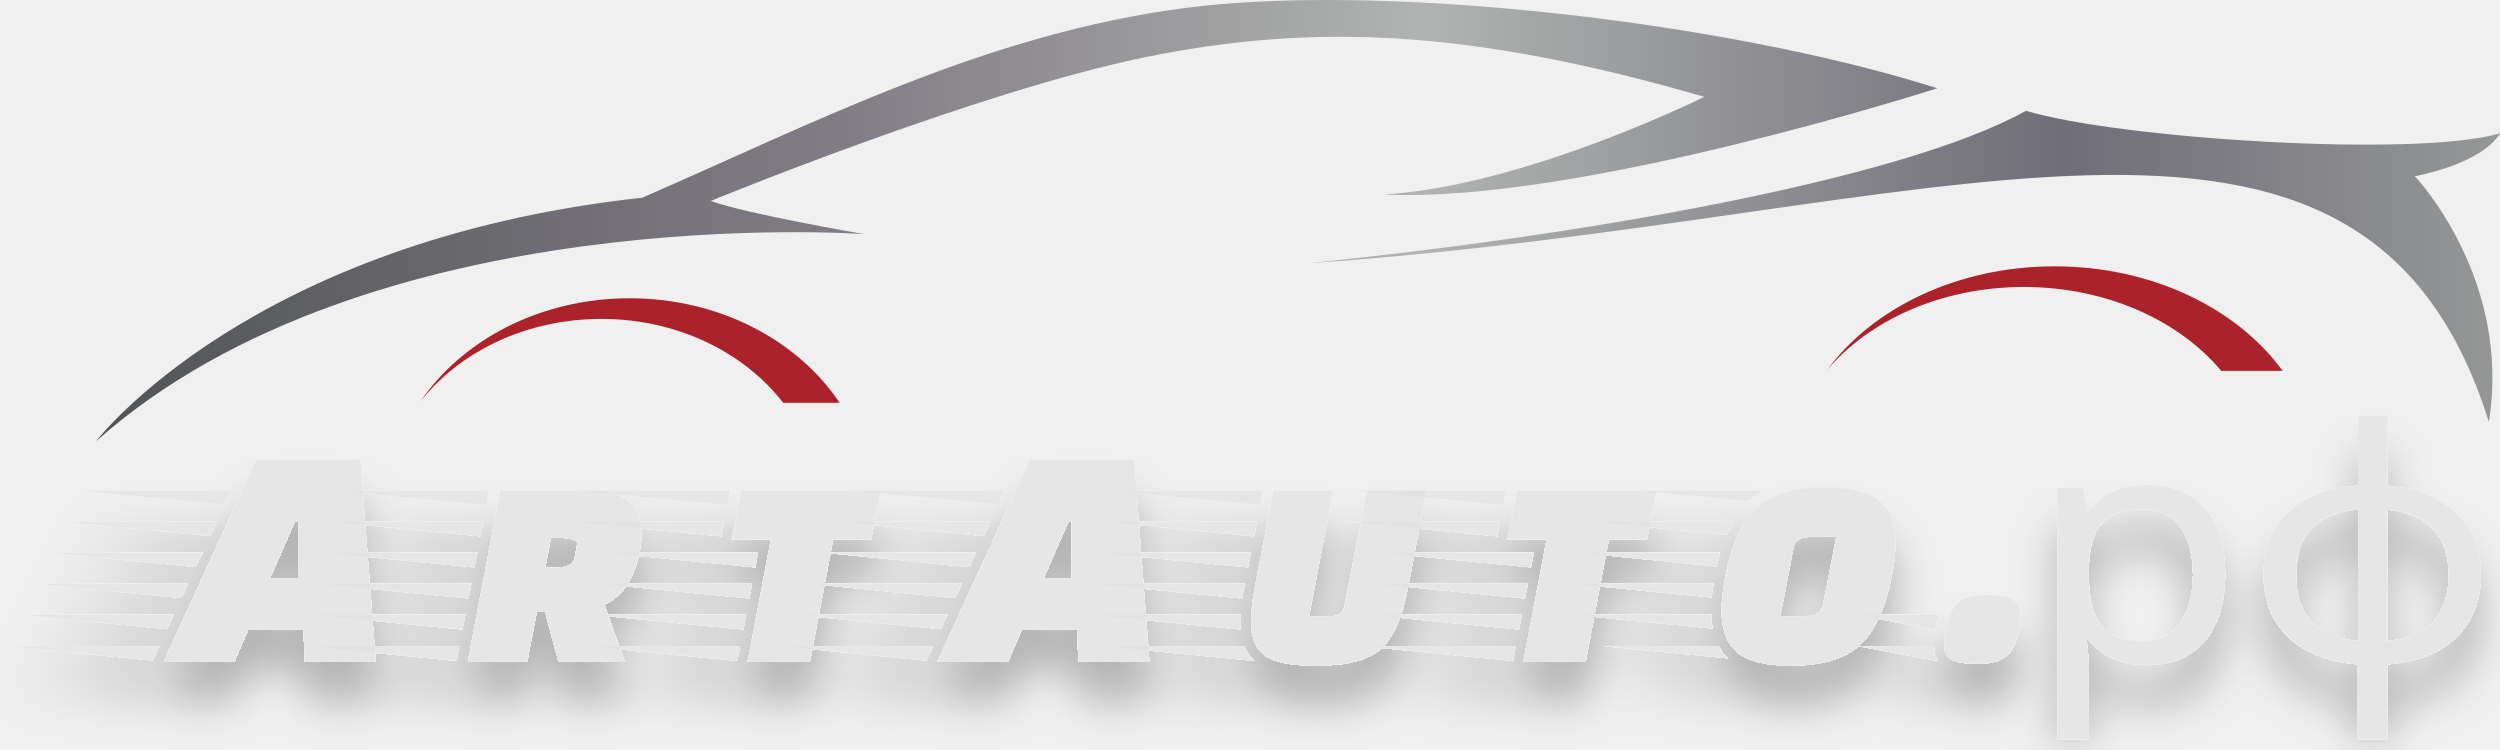
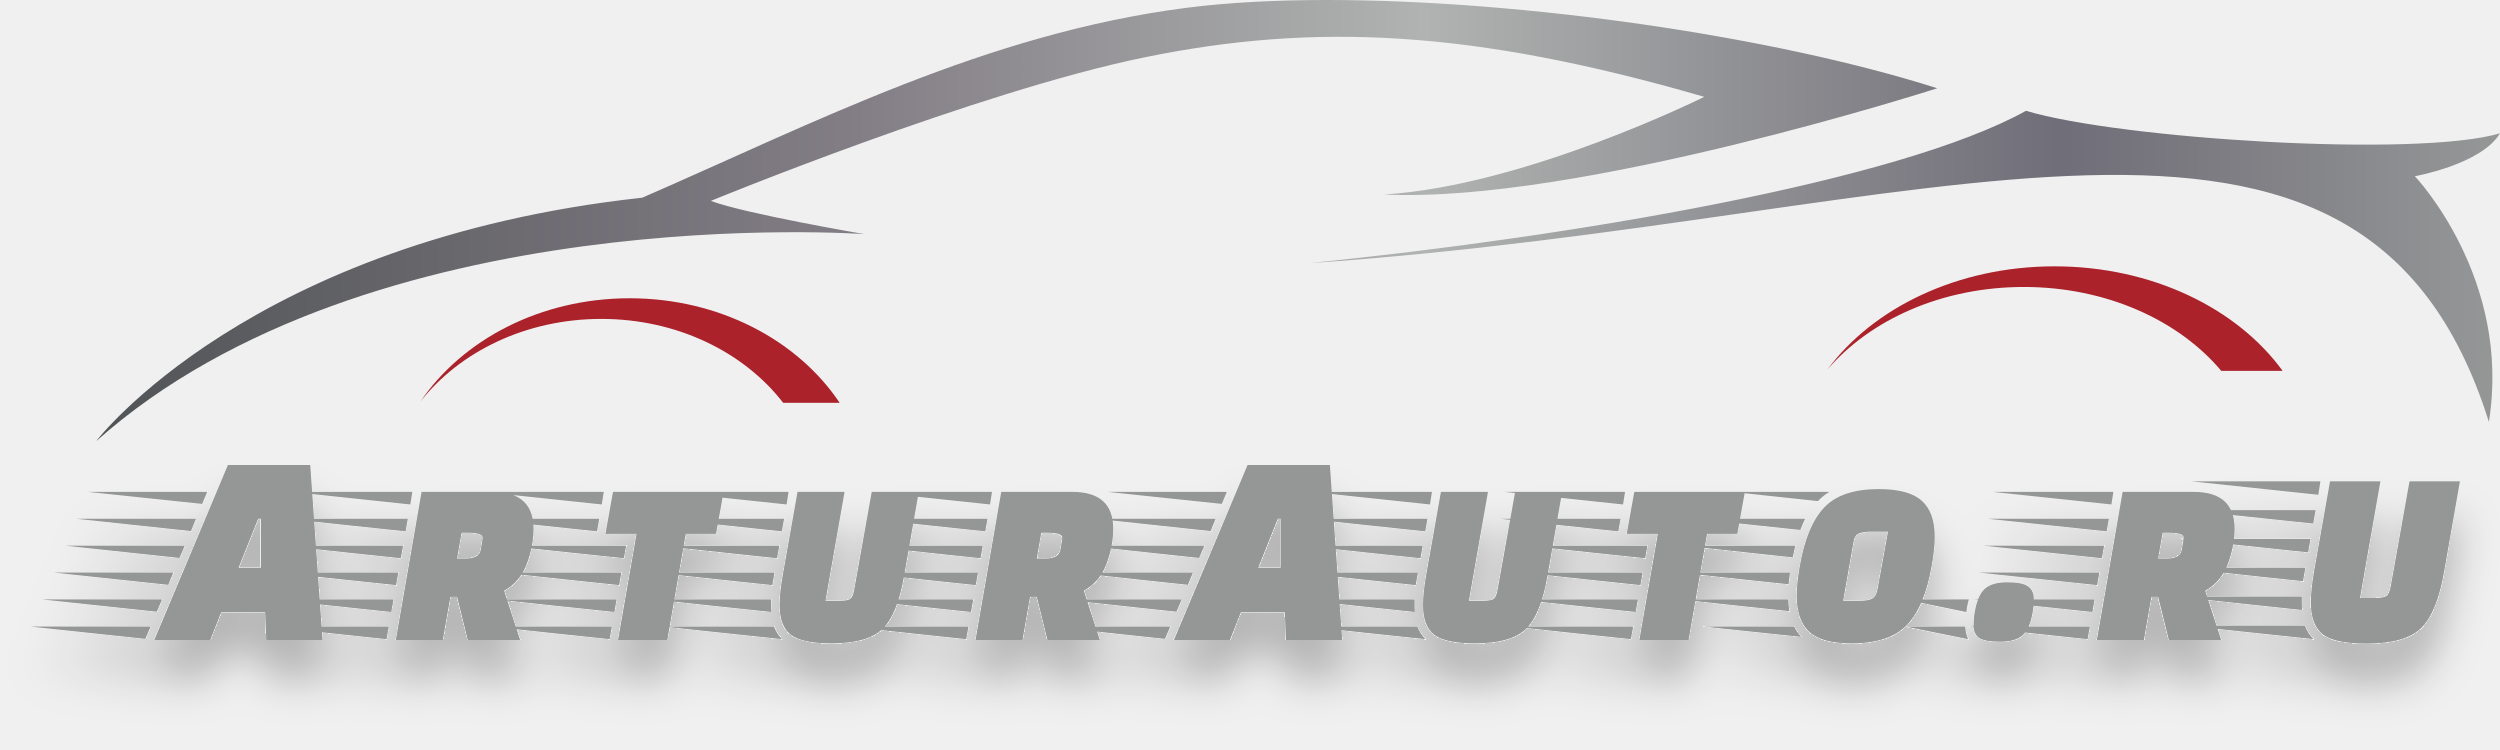
<svg xmlns="http://www.w3.org/2000/svg" width="250" height="75" viewBox="0 0 250 75" fill="none">
-   <g clip-path="url(#clip0_2_25)">
-     <mask id="mask0_2_25" style="mask-type:luminance" maskUnits="userSpaceOnUse" x="9" y="0" width="241" height="45">
-       <path d="M250 0H9.615V44.118H250V0Z" fill="white" />
+   <g clip-path="url(#clip0_17_2)">
+     <mask id="mask0_17_2" style="mask-type:luminance" maskUnits="userSpaceOnUse" x="0" y="0" width="250" height="75">
+       <path d="M0.5 0.5H249.5V74.5H0.5V0.5Z" fill="white" stroke="white" />
    </mask>
-     <g mask="url(#mask0_2_25)">
-       <path d="M118.651 0.781C98.586 3.355 81.261 12.365 64.232 19.768C24.884 24.058 9.615 44.118 9.615 44.118C36.923 19.768 86.45 23.414 86.45 23.414C86.45 23.414 74.508 21.377 71.083 20.089C71.083 20.089 97.706 9.148 114.539 5.717C131.375 2.284 147.133 2.926 170.426 9.684C170.426 9.684 152.551 18.582 138.422 19.446C157.702 20.411 193.723 8.827 193.723 8.827C177.423 3.638 152.387 -7.62939e-06 132.714 -7.62939e-06C127.577 -7.62939e-06 122.805 0.248 118.651 0.781ZM130.982 26.311C193.723 22.06 236.223 1.854 248.888 42.188C251.199 27.812 241.486 17.622 241.486 17.622C241.486 17.622 248.141 16.442 250 13.332C241.582 15.798 211.829 13.868 202.604 11.079C189.856 18.16 157.104 23.671 130.982 26.311Z" fill="url(#paint0_linear_2_25)" />
-       <mask id="mask1_2_25" style="mask-type:luminance" maskUnits="userSpaceOnUse" x="-55" y="-57" width="369" height="225">
-         <path d="M-54.303 -56.803H313.92V167.396H-54.303V-56.803Z" fill="white" />
+     <g mask="url(#mask0_17_2)">
+       <mask id="mask1_17_2" style="mask-type:luminance" maskUnits="userSpaceOnUse" x="9" y="0" width="241" height="45">
+         <path d="M250 0H9.615V44.118H250V0Z" fill="white" />
      </mask>
-       <g mask="url(#mask1_2_25)">
-         <path d="M42.047 40.148C46.248 33.976 54.039 29.827 62.963 29.827C71.949 29.827 79.787 34.036 83.965 40.28H78.316C74.41 35.226 67.726 31.891 60.133 31.891C52.604 31.891 45.968 35.166 42.047 40.148Z" fill="#AB222B" />
-         <path d="M182.747 36.954C187.306 30.782 195.764 26.634 205.454 26.634C215.213 26.634 223.723 30.841 228.26 37.085H222.125C217.885 32.031 210.627 28.697 202.383 28.697C194.21 28.697 187.003 31.973 182.747 36.954Z" fill="#AB222B" />
+       <g mask="url(#mask1_17_2)">
+         <path d="M118.651 0.781C98.586 3.355 81.261 12.365 64.232 19.768C24.884 24.058 9.615 44.118 9.615 44.118C36.923 19.768 86.45 23.414 86.45 23.414C86.45 23.414 74.508 21.377 71.083 20.089C71.083 20.089 97.706 9.148 114.539 5.717C131.375 2.284 147.133 2.926 170.426 9.684C170.426 9.684 152.551 18.582 138.422 19.446C157.702 20.411 193.723 8.827 193.723 8.827C177.423 3.638 152.387 0 132.714 0C127.577 0 122.805 0.248 118.651 0.781ZM130.982 26.311C193.723 22.06 236.223 1.854 248.888 42.188C251.199 27.812 241.486 17.622 241.486 17.622C241.486 17.622 248.141 16.442 250 13.332C241.582 15.798 211.829 13.868 202.604 11.079C189.856 18.16 157.104 23.671 130.982 26.311Z" fill="url(#paint0_linear_17_2)" />
+         <mask id="mask2_17_2" style="mask-type:luminance" maskUnits="userSpaceOnUse" x="-55" y="-57" width="369" height="225">
+           <path d="M-54.303 -56.803H313.92V167.396H-54.303V-56.803Z" fill="white" />
+         </mask>
+         <g mask="url(#mask2_17_2)">
+           <path d="M42.047 40.148C46.248 33.976 54.039 29.827 62.963 29.827C71.949 29.827 79.787 34.036 83.965 40.279H78.316C74.41 35.225 67.726 31.891 60.133 31.891C52.604 31.891 45.968 35.166 42.047 40.148Z" fill="#AB222B" />
+           <path d="M182.747 36.954C187.306 30.782 195.764 26.634 205.454 26.634C215.213 26.634 223.723 30.841 228.26 37.085H222.125C217.885 32.031 210.627 28.697 202.383 28.697C194.21 28.697 187.003 31.973 182.747 36.954Z" fill="#AB222B" />
+         </g>
      </g>
    </g>
-     <g filter="url(#filter0_d_2_25)">
-       <path d="M23.436 66.177H16.385L25.657 45.956H36.022L37.574 66.177H30.487L30.346 62.974H24.811L23.436 66.177ZM29.817 57.829V52.168H29.465L26.997 57.829H29.817ZM15.256 66.047L0.801 64.624H15.926L15.256 66.047ZM16.702 62.909L2.247 61.485H17.372L16.702 62.909ZM18.147 59.803L3.692 58.379H18.782L18.147 59.803ZM19.558 56.697L5.138 55.273H20.228L19.558 56.697ZM21.003 53.591L6.583 52.168H21.638L21.003 53.591ZM23.859 47.347L9.474 45.956H24.494L23.859 47.347ZM22.413 50.453L8.029 49.062H23.048L22.413 50.453ZM23.859 47.347L24.494 45.956H9.474L23.859 47.347Z" fill="#E1E1E1" fill-opacity="0.61" />
-       <path d="M58.995 49.062C62.427 49.062 64.142 50.485 64.142 53.332C64.142 54.627 63.86 55.975 63.296 57.377C62.732 58.757 61.78 59.792 60.441 60.482L62.45 66.177H55.857L54.517 61.194H53.671L52.719 66.177H46.796L50.04 49.062H58.995ZM57.691 54.659C57.691 54.637 57.702 54.529 57.726 54.335C57.726 53.969 57.103 53.785 55.857 53.785H55.081L54.517 56.762H55.646C56.727 56.762 57.338 56.438 57.479 55.791L57.691 54.659ZM45.633 66.079L30.684 64.624H45.915L45.633 66.079ZM46.831 59.835L31.883 58.379H47.114L46.831 59.835ZM47.431 56.729L32.482 55.273H47.713L47.431 56.729ZM48.03 53.623L33.081 52.168H48.312L48.03 53.623ZM48.63 50.518L33.681 49.062H48.876L48.63 50.518ZM46.232 62.941L31.284 61.485H46.514L46.232 62.941Z" fill="#E1E1E1" fill-opacity="0.61" />
-       <path d="M87.119 53.915H83.311L80.985 66.177H74.779L77.106 53.915H73.193L74.145 49.062H88.071L87.119 53.915ZM73.722 66.079L58.773 64.624H74.004L73.722 66.079ZM74.921 59.835L59.972 58.379H75.203L74.921 59.835ZM75.52 56.729L60.571 55.273H75.802L75.52 56.729ZM72.135 53.623L57.187 52.168H72.417L72.135 53.623ZM72.735 50.518L57.786 49.062H72.981L72.735 50.518ZM74.321 62.941L59.372 61.485H74.603L74.321 62.941Z" fill="#E1E1E1" fill-opacity="0.61" />
-       <path d="M100.8 66.177H93.749L103.021 45.956H113.387L114.938 66.177H107.852L107.711 62.974H102.175L100.8 66.177ZM107.182 57.829V52.168H106.829L104.361 57.829H107.182ZM92.621 66.047L78.166 64.624H93.291L92.621 66.047ZM94.066 62.909L79.611 61.485H94.736L94.066 62.909ZM95.512 59.803L81.057 58.379H96.147L95.512 59.803ZM96.922 56.697L82.502 55.273H97.592L96.922 56.697ZM98.368 53.591L83.948 52.168H99.002L98.368 53.591ZM101.223 47.347L86.839 45.956H101.858L101.223 47.347ZM99.778 50.453L85.393 49.062H100.412L99.778 50.453ZM101.223 47.347L101.858 45.956H86.839L101.223 47.347Z" fill="#E1E1E1" fill-opacity="0.61" />
-       <path d="M124.196 59.835L109.247 58.379H124.478L124.196 59.835ZM124.795 56.729L109.847 55.273H125.077L124.795 56.729ZM125.395 53.623L110.446 52.168H125.677L125.395 53.623ZM125.994 50.518L111.045 49.062H126.241L125.994 50.518ZM124.055 61.485V62.132C124.055 62.499 124.067 62.769 124.09 62.941L109.142 61.485H124.055ZM125.43 66.079L110.481 64.624H124.408C124.666 65.228 125.007 65.713 125.43 66.079ZM132.658 61.647C133.292 61.647 133.727 61.582 133.962 61.453C134.221 61.302 134.397 60.957 134.491 60.418L136.712 49.062H142.635L140.802 58.703C140.238 61.722 139.321 63.793 138.052 64.915C136.806 66.015 134.667 66.565 131.635 66.565C129.214 66.565 127.522 66.241 126.558 65.594C125.594 64.925 125.113 63.772 125.113 62.132C125.113 61.227 125.242 60.083 125.5 58.703L127.369 49.062H133.292L130.895 61.647H132.658Z" fill="#E1E1E1" fill-opacity="0.61" />
-       <path d="M164.691 53.915H160.883L158.556 66.177H152.35L154.677 53.915H150.764L151.716 49.062H165.643L164.691 53.915ZM151.293 66.079L136.344 64.624H151.575L151.293 66.079ZM152.491 59.835L137.543 58.379H152.774L152.491 59.835ZM153.091 56.729L138.142 55.273H153.373L153.091 56.729ZM149.706 53.623L134.758 52.168H149.988L149.706 53.623ZM150.306 50.518L135.357 49.062H150.552L150.306 50.518ZM151.892 62.941L136.943 61.485H152.174L151.892 62.941Z" fill="#E1E1E1" fill-opacity="0.61" />
-       <path d="M182.497 48.738C185.035 48.738 186.845 49.191 187.926 50.097C189.006 50.981 189.548 52.373 189.548 54.271C189.548 55.198 189.418 56.32 189.16 57.635C188.572 60.741 187.538 63.006 186.058 64.429C184.577 65.853 182.25 66.565 179.077 66.565C176.585 66.565 174.811 66.123 173.753 65.238C172.695 64.332 172.167 62.941 172.167 61.065C172.167 60.094 172.295 58.951 172.554 57.635C173.141 54.529 174.163 52.275 175.622 50.873C177.079 49.45 179.37 48.738 182.497 48.738ZM180.099 61.647C180.78 61.647 181.285 61.572 181.615 61.421C181.968 61.27 182.202 60.935 182.32 60.418L183.66 53.656H181.51C180.851 53.656 180.333 53.731 179.958 53.882C179.606 54.033 179.394 54.357 179.324 54.853L178.019 61.647H180.099ZM171.321 58.379C171.226 59.048 171.167 59.501 171.144 59.738L157.253 58.379H171.321ZM171.99 55.273L171.673 56.632L157.887 55.273H171.99ZM171.109 61.485C171.109 61.83 171.155 62.283 171.25 62.844L157.394 61.485H171.109ZM173.224 52.168C172.942 52.728 172.742 53.16 172.625 53.462L159.298 52.168H173.224ZM171.849 64.624C172.131 65.141 172.436 65.54 172.766 65.821L160.462 64.624H171.849ZM176.292 49.062C175.728 49.364 175.245 49.72 174.846 50.129L164.022 49.062H176.292Z" fill="#E1E1E1" fill-opacity="0.61" />
-       <path d="M193.841 61.485C193.7 61.917 193.595 62.402 193.524 62.941L185.697 61.485H193.841ZM193.771 66.079L185.873 64.624H193.383C193.429 65.249 193.559 65.734 193.771 66.079ZM194.582 62.974C194.817 61.701 195.228 60.806 195.816 60.288C196.426 59.771 197.378 59.512 198.671 59.512C199.987 59.512 200.869 59.673 201.316 59.997C201.785 60.321 202.021 60.784 202.021 61.388C202.021 61.992 201.974 62.521 201.88 62.974C201.644 64.246 201.221 65.13 200.611 65.626C200.022 66.123 199.07 66.371 197.755 66.371C196.462 66.371 195.58 66.22 195.111 65.918C194.663 65.594 194.441 65.141 194.441 64.559C194.441 63.955 194.487 63.426 194.582 62.974Z" fill="#E1E1E1" fill-opacity="0.61" />
-       <path d="M214.755 48.512C217.082 48.512 218.95 49.256 220.361 50.744C221.795 52.232 222.511 54.475 222.511 57.474C222.511 59.436 222.183 61.097 221.524 62.456C220.889 63.793 219.986 64.807 218.809 65.497C217.659 66.166 216.295 66.5 214.72 66.5C213.756 66.5 212.899 66.381 212.146 66.144C211.394 65.907 210.748 65.605 210.207 65.238C209.691 64.85 209.244 64.429 208.867 63.977H208.655C208.704 64.343 208.75 64.807 208.796 65.368C208.845 65.928 208.867 66.414 208.867 66.823V73.941H205.764V48.835H208.303L208.726 51.197H208.867C209.244 50.701 209.691 50.248 210.207 49.838C210.748 49.428 211.383 49.105 212.111 48.868C212.864 48.63 213.745 48.512 214.755 48.512ZM214.191 50.906C212.921 50.906 211.899 51.132 211.123 51.585C210.348 52.017 209.784 52.675 209.431 53.559C209.078 54.443 208.891 55.565 208.867 56.923V57.474C208.867 58.897 209.032 60.105 209.361 61.097C209.691 62.089 210.242 62.844 211.018 63.362C211.817 63.879 212.899 64.138 214.261 64.138C215.413 64.138 216.354 63.847 217.082 63.265C217.835 62.682 218.386 61.895 218.739 60.903C219.115 59.889 219.303 58.735 219.303 57.441C219.303 55.457 218.88 53.872 218.034 52.685C217.212 51.499 215.931 50.906 214.191 50.906Z" fill="#E1E1E1" fill-opacity="0.61" />
-       <path d="M238.739 48.577C240.619 48.727 242.252 49.18 243.639 49.935C245.05 50.69 246.143 51.704 246.918 52.977C247.694 54.249 248.082 55.759 248.082 57.506C248.082 59.253 247.705 60.773 246.952 62.068C246.2 63.34 245.131 64.354 243.744 65.109C242.357 65.842 240.689 66.284 238.739 66.435V73.941H235.707V66.435C233.849 66.284 232.216 65.842 230.806 65.109C229.396 64.354 228.303 63.34 227.527 62.068C226.752 60.773 226.364 59.253 226.364 57.506C226.364 55.737 226.739 54.217 227.49 52.944C228.244 51.65 229.325 50.636 230.736 49.903C232.146 49.148 233.837 48.706 235.811 48.577V41.588H238.739V48.577ZM235.811 50.938C234.378 51.068 233.204 51.402 232.287 51.941C231.37 52.48 230.687 53.214 230.242 54.141C229.819 55.069 229.607 56.19 229.607 57.506C229.607 58.8 229.819 59.922 230.242 60.871C230.687 61.798 231.37 62.542 232.287 63.103C233.204 63.642 234.378 63.977 235.811 64.106V50.938ZM238.739 64.106C240.149 63.955 241.3 63.61 242.192 63.071C243.109 62.531 243.78 61.798 244.203 60.871C244.649 59.922 244.873 58.8 244.873 57.506C244.873 56.212 244.649 55.101 244.203 54.173C243.756 53.246 243.075 52.513 242.159 51.974C241.264 51.434 240.125 51.1 238.739 50.971V64.106Z" fill="#E1E1E1" fill-opacity="0.61" />
+     <g filter="url(#filter0_d_17_2)">
+       <path d="M21.027 64H15.427L22.791 46.5H31.023L32.255 64H26.627L26.515 61.228H22.119L21.027 64ZM26.095 56.776V51.876H25.815L23.855 56.776H26.095ZM14.531 63.888L3.051 62.656H15.063L14.531 63.888ZM15.679 61.172L4.199 59.94H16.211L15.679 61.172ZM16.827 58.484L5.347 57.252H17.331L16.827 58.484ZM17.947 55.796L6.495 54.564H18.479L17.947 55.796ZM19.095 53.108L7.643 51.876H19.599L19.095 53.108ZM21.363 47.704L9.939 46.5H21.867L21.363 47.704ZM20.215 50.392L8.791 49.188H20.719L20.215 50.392ZM21.363 47.704L21.867 46.5H9.939L21.363 47.704ZM49.267 49.188C51.992 49.188 53.355 50.42 53.355 52.884C53.355 54.004 53.131 55.171 52.683 56.384C52.235 57.579 51.479 58.475 50.415 59.072L52.011 64H46.775L45.711 59.688H45.039L44.283 64H39.579L42.155 49.188H49.267ZM48.231 54.032C48.231 54.013 48.24 53.92 48.259 53.752C48.259 53.435 47.764 53.276 46.775 53.276H46.159L45.711 55.852H46.607C47.466 55.852 47.951 55.572 48.063 55.012L48.231 54.032ZM38.655 63.916L26.783 62.656H38.879L38.655 63.916ZM39.607 58.512L27.735 57.252H39.831L39.607 58.512ZM40.083 55.824L28.211 54.564H40.307L40.083 55.824ZM40.559 53.136L28.687 51.876H40.783L40.559 53.136ZM41.035 50.448L29.163 49.188H41.231L41.035 50.448ZM39.131 61.2L27.259 59.94H39.355L39.131 61.2ZM71.603 53.388H68.579L66.731 64H61.803L63.651 53.388H60.543L61.299 49.188H72.359L71.603 53.388ZM60.963 63.916L49.091 62.656H61.187L60.963 63.916ZM61.915 58.512L50.043 57.252H62.139L61.915 58.512ZM62.391 55.824L50.519 54.564H62.615L62.391 55.824ZM59.703 53.136L47.831 51.876H59.927L59.703 53.136ZM60.179 50.448L48.307 49.188H60.375L60.179 50.448ZM61.439 61.2L49.567 59.94H61.663L61.439 61.2ZM77.232 58.512L65.36 57.252H77.456L77.232 58.512ZM77.708 55.824L65.836 54.564H77.932L77.708 55.824ZM78.184 53.136L66.312 51.876H78.408L78.184 53.136ZM78.66 50.448L66.788 49.188H78.856L78.66 50.448ZM77.12 59.94V60.5C77.12 60.817 77.129 61.051 77.148 61.2L65.276 59.94H77.12ZM78.212 63.916L66.34 62.656H77.4C77.606 63.179 77.876 63.599 78.212 63.916ZM83.952 60.08C84.456 60.08 84.802 60.024 84.988 59.912C85.194 59.781 85.334 59.483 85.408 59.016L87.172 49.188H91.876L90.42 57.532C89.972 60.145 89.244 61.937 88.236 62.908C87.247 63.86 85.548 64.336 83.14 64.336C81.218 64.336 79.874 64.056 79.108 63.496C78.343 62.917 77.96 61.919 77.96 60.5C77.96 59.716 78.063 58.727 78.268 57.532L79.752 49.188H84.456L82.552 60.08H83.952ZM107.236 49.188C109.961 49.188 111.324 50.42 111.324 52.884C111.324 54.004 111.1 55.171 110.652 56.384C110.204 57.579 109.448 58.475 108.384 59.072L109.98 64H104.744L103.68 59.688H103.008L102.252 64H97.548L100.124 49.188H107.236ZM106.2 54.032C106.2 54.013 106.209 53.92 106.228 53.752C106.228 53.435 105.733 53.276 104.744 53.276H104.128L103.68 55.852H104.576C105.435 55.852 105.92 55.572 106.032 55.012L106.2 54.032ZM96.624 63.916L84.752 62.656H96.848L96.624 63.916ZM97.576 58.512L85.704 57.252H97.8L97.576 58.512ZM98.052 55.824L86.18 54.564H98.276L98.052 55.824ZM98.528 53.136L86.656 51.876H98.752L98.528 53.136ZM99.004 50.448L87.132 49.188H99.2L99.004 50.448ZM97.1 61.2L85.228 59.94H97.324L97.1 61.2ZM122.992 64H117.392L124.756 46.5H132.988L134.22 64H128.592L128.48 61.228H124.084L122.992 64ZM128.06 56.776V51.876H127.78L125.82 56.776H128.06ZM116.496 63.888L105.016 62.656H117.028L116.496 63.888ZM117.644 61.172L106.164 59.94H118.176L117.644 61.172ZM118.792 58.484L107.312 57.252H119.296L118.792 58.484ZM119.912 55.796L108.46 54.564H120.444L119.912 55.796ZM121.06 53.108L109.608 51.876H121.564L121.06 53.108ZM123.328 47.704L111.904 46.5H123.832L123.328 47.704ZM122.18 50.392L110.756 49.188H122.684L122.18 50.392ZM123.328 47.704L123.832 46.5H111.904L123.328 47.704ZM141.572 58.512L129.7 57.252H141.796L141.572 58.512ZM142.048 55.824L130.176 54.564H142.272L142.048 55.824ZM142.524 53.136L130.652 51.876H142.748L142.524 53.136ZM143 50.448L131.128 49.188H143.196L143 50.448ZM141.46 59.94V60.5C141.46 60.817 141.469 61.051 141.488 61.2L129.616 59.94H141.46ZM142.552 63.916L130.68 62.656H141.74C141.945 63.179 142.216 63.599 142.552 63.916ZM148.292 60.08C148.796 60.08 149.141 60.024 149.328 59.912C149.533 59.781 149.673 59.483 149.748 59.016L151.512 49.188H156.216L154.76 57.532C154.312 60.145 153.584 61.937 152.576 62.908C151.587 63.86 149.888 64.336 147.48 64.336C145.557 64.336 144.213 64.056 143.448 63.496C142.683 62.917 142.3 61.919 142.3 60.5C142.3 59.716 142.403 58.727 142.608 57.532L144.092 49.188H148.796L146.892 60.08H148.292ZM173.732 53.388H170.708L168.86 64H163.932L165.78 53.388H162.672L163.428 49.188H174.488L173.732 53.388ZM163.092 63.916L151.22 62.656H163.316L163.092 63.916ZM164.044 58.512L152.172 57.252H164.268L164.044 58.512ZM164.52 55.824L152.648 54.564H164.744L164.52 55.824ZM161.832 53.136L149.96 51.876H162.056L161.832 53.136ZM162.308 50.448L150.436 49.188H162.504L162.308 50.448ZM163.568 61.2L151.696 59.94H163.792L163.568 61.2ZM187.873 48.908C189.889 48.908 191.326 49.3 192.185 50.084C193.044 50.849 193.473 52.053 193.473 53.696C193.473 54.499 193.37 55.469 193.165 56.608C192.698 59.296 191.877 61.256 190.701 62.488C189.525 63.72 187.677 64.336 185.157 64.336C183.178 64.336 181.769 63.953 180.929 63.188C180.089 62.404 179.669 61.2 179.669 59.576C179.669 58.736 179.772 57.747 179.977 56.608C180.444 53.92 181.256 51.969 182.413 50.756C183.57 49.524 185.39 48.908 187.873 48.908ZM185.969 60.08C186.51 60.08 186.912 60.015 187.173 59.884C187.453 59.753 187.64 59.464 187.733 59.016L188.797 53.164H187.089C186.566 53.164 186.156 53.229 185.857 53.36C185.577 53.491 185.409 53.771 185.353 54.2L184.317 60.08H185.969ZM178.997 57.252C178.922 57.831 178.876 58.223 178.857 58.428L167.825 57.252H178.997ZM179.529 54.564L179.277 55.74L168.329 54.564H179.529ZM178.829 59.94C178.829 60.239 178.866 60.631 178.941 61.116L167.937 59.94H178.829ZM180.509 51.876C180.285 52.361 180.126 52.735 180.033 52.996L169.449 51.876H180.509ZM179.417 62.656C179.641 63.104 179.884 63.449 180.145 63.692L170.373 62.656H179.417ZM182.945 49.188C182.497 49.449 182.114 49.757 181.797 50.112L173.201 49.188H182.945ZM196.883 59.94C196.771 60.313 196.687 60.733 196.631 61.2L190.415 59.94H196.883ZM196.827 63.916L190.555 62.656H196.519C196.557 63.197 196.659 63.617 196.827 63.916ZM197.471 61.228C197.658 60.127 197.985 59.352 198.451 58.904C198.937 58.456 199.693 58.232 200.719 58.232C201.765 58.232 202.465 58.372 202.819 58.652C203.193 58.932 203.379 59.333 203.379 59.856C203.379 60.379 203.342 60.836 203.267 61.228C203.081 62.329 202.745 63.095 202.259 63.524C201.793 63.953 201.037 64.168 199.991 64.168C198.965 64.168 198.265 64.037 197.891 63.776C197.537 63.496 197.359 63.104 197.359 62.6C197.359 62.077 197.397 61.62 197.471 61.228ZM219.373 49.188C222.098 49.188 223.461 50.42 223.461 52.884C223.461 54.004 223.237 55.171 222.789 56.384C222.341 57.579 221.585 58.475 220.521 59.072L222.117 64H216.881L215.817 59.688H215.145L214.389 64H209.685L212.261 49.188H219.373ZM218.337 54.032C218.337 54.013 218.346 53.92 218.365 53.752C218.365 53.435 217.87 53.276 216.881 53.276H216.265L215.817 55.852H216.713C217.571 55.852 218.057 55.572 218.169 55.012L218.337 54.032ZM208.761 63.916L196.889 62.656H208.985L208.761 63.916ZM209.713 58.512L197.841 57.252H209.937L209.713 58.512ZM210.189 55.824L198.317 54.564H210.413L210.189 55.824ZM210.665 53.136L198.793 51.876H210.889L210.665 53.136ZM211.141 50.448L199.269 49.188H211.337L211.141 50.448ZM209.237 61.2L197.365 59.94H209.461L209.237 61.2ZM230.302 58.12L217.582 56.77H230.542L230.302 58.12ZM230.812 55.24L218.092 53.89H231.052L230.812 55.24ZM231.322 52.36L218.602 51.01H231.562L231.322 52.36ZM231.832 49.48L219.112 48.13H232.042L231.832 49.48ZM230.182 59.65V60.25C230.182 60.59 230.192 60.84 230.212 61L217.492 59.65H230.182ZM231.352 63.91L218.632 62.56H230.482C230.702 63.12 230.992 63.57 231.352 63.91ZM237.502 59.8C238.042 59.8 238.412 59.74 238.612 59.62C238.832 59.48 238.982 59.16 239.062 58.66L240.952 48.13H245.992L244.432 57.07C243.952 59.87 243.172 61.79 242.092 62.83C241.032 63.85 239.212 64.36 236.632 64.36C234.572 64.36 233.132 64.06 232.312 63.46C231.492 62.84 231.082 61.77 231.082 60.25C231.082 59.41 231.192 58.35 231.412 57.07L233.002 48.13H238.042L236.002 59.8H237.502ZM82.951 91.728L69.383 90.288H83.207L82.951 91.728ZM83.495 88.656L69.927 87.216H83.751L83.495 88.656ZM84.039 85.584L70.471 84.144H84.295L84.039 85.584ZM84.583 82.512L71.015 81.072H84.807L84.583 82.512ZM82.823 93.36V94C82.823 94.363 82.833 94.629 82.855 94.8L69.287 93.36H82.823ZM84.071 97.904L70.503 96.464H83.143C83.377 97.061 83.687 97.541 84.071 97.904ZM90.631 93.52C91.207 93.52 91.601 93.456 91.815 93.328C92.049 93.179 92.209 92.837 92.295 92.304L94.311 81.072H99.687L98.023 90.608C97.511 93.595 96.679 95.643 95.527 96.752C94.396 97.84 92.455 98.384 89.703 98.384C87.505 98.384 85.969 98.064 85.095 97.424C84.22 96.763 83.783 95.621 83.783 94C83.783 93.104 83.9 91.973 84.135 90.608L85.831 81.072H91.207L89.031 93.52H90.631ZM106.201 91.728L92.633 90.288H106.457L106.201 91.728ZM106.745 88.656L93.177 87.216H107.001L106.745 88.656ZM107.289 85.584L93.721 84.144H107.545L107.289 85.584ZM107.833 82.512L94.265 81.072H108.057L107.833 82.512ZM106.073 93.36V94C106.073 94.363 106.083 94.629 106.105 94.8L92.537 93.36H106.073ZM107.321 97.904L93.753 96.464H106.393C106.627 97.061 106.937 97.541 107.321 97.904ZM113.881 93.52C114.457 93.52 114.851 93.456 115.065 93.328C115.299 93.179 115.459 92.837 115.545 92.304L117.561 81.072H122.937L121.273 90.608C120.761 93.595 119.929 95.643 118.777 96.752C117.646 97.84 115.705 98.384 112.953 98.384C110.755 98.384 109.219 98.064 108.345 97.424C107.47 96.763 107.033 95.621 107.033 94C107.033 93.104 107.15 91.973 107.385 90.608L109.081 81.072H114.457L112.281 93.52H113.881ZM125.195 93.36C125.067 93.787 124.971 94.267 124.907 94.8L117.803 93.36H125.195ZM125.131 97.904L117.963 96.464H124.779C124.821 97.083 124.939 97.563 125.131 97.904ZM125.867 94.832C126.08 93.573 126.453 92.688 126.987 92.176C127.541 91.664 128.405 91.408 129.579 91.408C130.773 91.408 131.573 91.568 131.979 91.888C132.405 92.208 132.619 92.667 132.619 93.264C132.619 93.861 132.576 94.384 132.491 94.832C132.277 96.091 131.893 96.965 131.339 97.456C130.805 97.947 129.941 98.192 128.747 98.192C127.573 98.192 126.773 98.043 126.347 97.744C125.941 97.424 125.739 96.976 125.739 96.4C125.739 95.803 125.781 95.28 125.867 94.832ZM150.897 81.072C154.012 81.072 155.569 82.48 155.569 85.296C155.569 86.576 155.313 87.909 154.801 89.296C154.289 90.661 153.425 91.685 152.209 92.368L154.033 98H148.049L146.833 93.072H146.065L145.201 98H139.825L142.769 81.072H150.897ZM149.713 86.608C149.713 86.587 149.724 86.48 149.745 86.288C149.745 85.925 149.18 85.744 148.049 85.744H147.345L146.833 88.688H147.857C148.838 88.688 149.393 88.368 149.521 87.728L149.713 86.608ZM138.769 97.904L125.201 96.464H139.025L138.769 97.904ZM139.857 91.728L126.289 90.288H140.113L139.857 91.728ZM140.401 88.656L126.833 87.216H140.657L140.401 88.656ZM140.945 85.584L127.377 84.144H141.201L140.945 85.584ZM141.489 82.512L127.921 81.072H141.713L141.489 82.512ZM139.313 94.8L125.745 93.36H139.569L139.313 94.8ZM162.919 91.728L149.351 90.288H163.175L162.919 91.728ZM163.463 88.656L149.895 87.216H163.719L163.463 88.656ZM164.007 85.584L150.439 84.144H164.263L164.007 85.584ZM164.551 82.512L150.983 81.072H164.775L164.551 82.512ZM162.791 93.36V94C162.791 94.363 162.802 94.629 162.823 94.8L149.255 93.36H162.791ZM164.039 97.904L150.471 96.464H163.111C163.346 97.061 163.655 97.541 164.039 97.904ZM170.599 93.52C171.175 93.52 171.57 93.456 171.783 93.328C172.018 93.179 172.178 92.837 172.263 92.304L174.279 81.072H179.655L177.991 90.608C177.479 93.595 176.647 95.643 175.495 96.752C174.365 97.84 172.423 98.384 169.671 98.384C167.474 98.384 165.938 98.064 165.063 97.424C164.189 96.763 163.751 95.621 163.751 94C163.751 93.104 163.869 91.973 164.103 90.608L165.799 81.072H171.175L168.999 93.52H170.599Z" fill="#959797" />
    </g>
  </g>
  <defs>
-     <filter id="filter0_d_2_25" x="-3.199" y="41.588" width="255.28" height="40.353" filterUnits="userSpaceOnUse" color-interpolation-filters="sRGB">
+     <filter id="filter0_d_17_2" x="-0.949" y="46.5" width="250.942" height="59.884" filterUnits="userSpaceOnUse" color-interpolation-filters="sRGB">
      <feFlood flood-opacity="0" result="BackgroundImageFix" />
      <feColorMatrix in="SourceAlpha" type="matrix" values="0 0 0 0 0 0 0 0 0 0 0 0 0 0 0 0 0 0 127 0" result="hardAlpha" />
      <feOffset dy="4" />
      <feGaussianBlur stdDeviation="2" />
      <feComposite in2="hardAlpha" operator="out" />
      <feColorMatrix type="matrix" values="0 0 0 0 0 0 0 0 0 0 0 0 0 0 0 0 0 0 0.25 0" />
-       <feBlend mode="normal" in2="BackgroundImageFix" result="effect1_dropShadow_2_25" />
-       <feBlend mode="normal" in="SourceGraphic" in2="effect1_dropShadow_2_25" result="shape" />
+       <feBlend mode="normal" in2="BackgroundImageFix" result="effect1_dropShadow_17_2" />
+       <feBlend mode="normal" in="SourceGraphic" in2="effect1_dropShadow_17_2" result="shape" />
    </filter>
-     <linearGradient id="paint0_linear_2_25" x1="9.616" y1="22.059" x2="250" y2="22.059" gradientUnits="userSpaceOnUse">
+     <linearGradient id="paint0_linear_17_2" x1="9.616" y1="22.059" x2="250" y2="22.059" gradientUnits="userSpaceOnUse">
      <stop stop-color="#515456" />
      <stop offset="0.311" stop-color="#827D85" />
      <stop offset="0.312" stop-color="#827D85" />
      <stop offset="0.552" stop-color="#B0B3B1" />
      <stop offset="0.553" stop-color="#B0B3B1" />
      <stop offset="0.816" stop-color="#706E78" />
      <stop offset="0.82" stop-color="#706E78" />
      <stop offset="0.999" stop-color="#959797" />
      <stop offset="1" stop-color="#959797" />
    </linearGradient>
-     <clipPath id="clip0_2_25">
+     <clipPath id="clip0_17_2">
      <rect width="250" height="75" fill="white" />
    </clipPath>
  </defs>
</svg>
